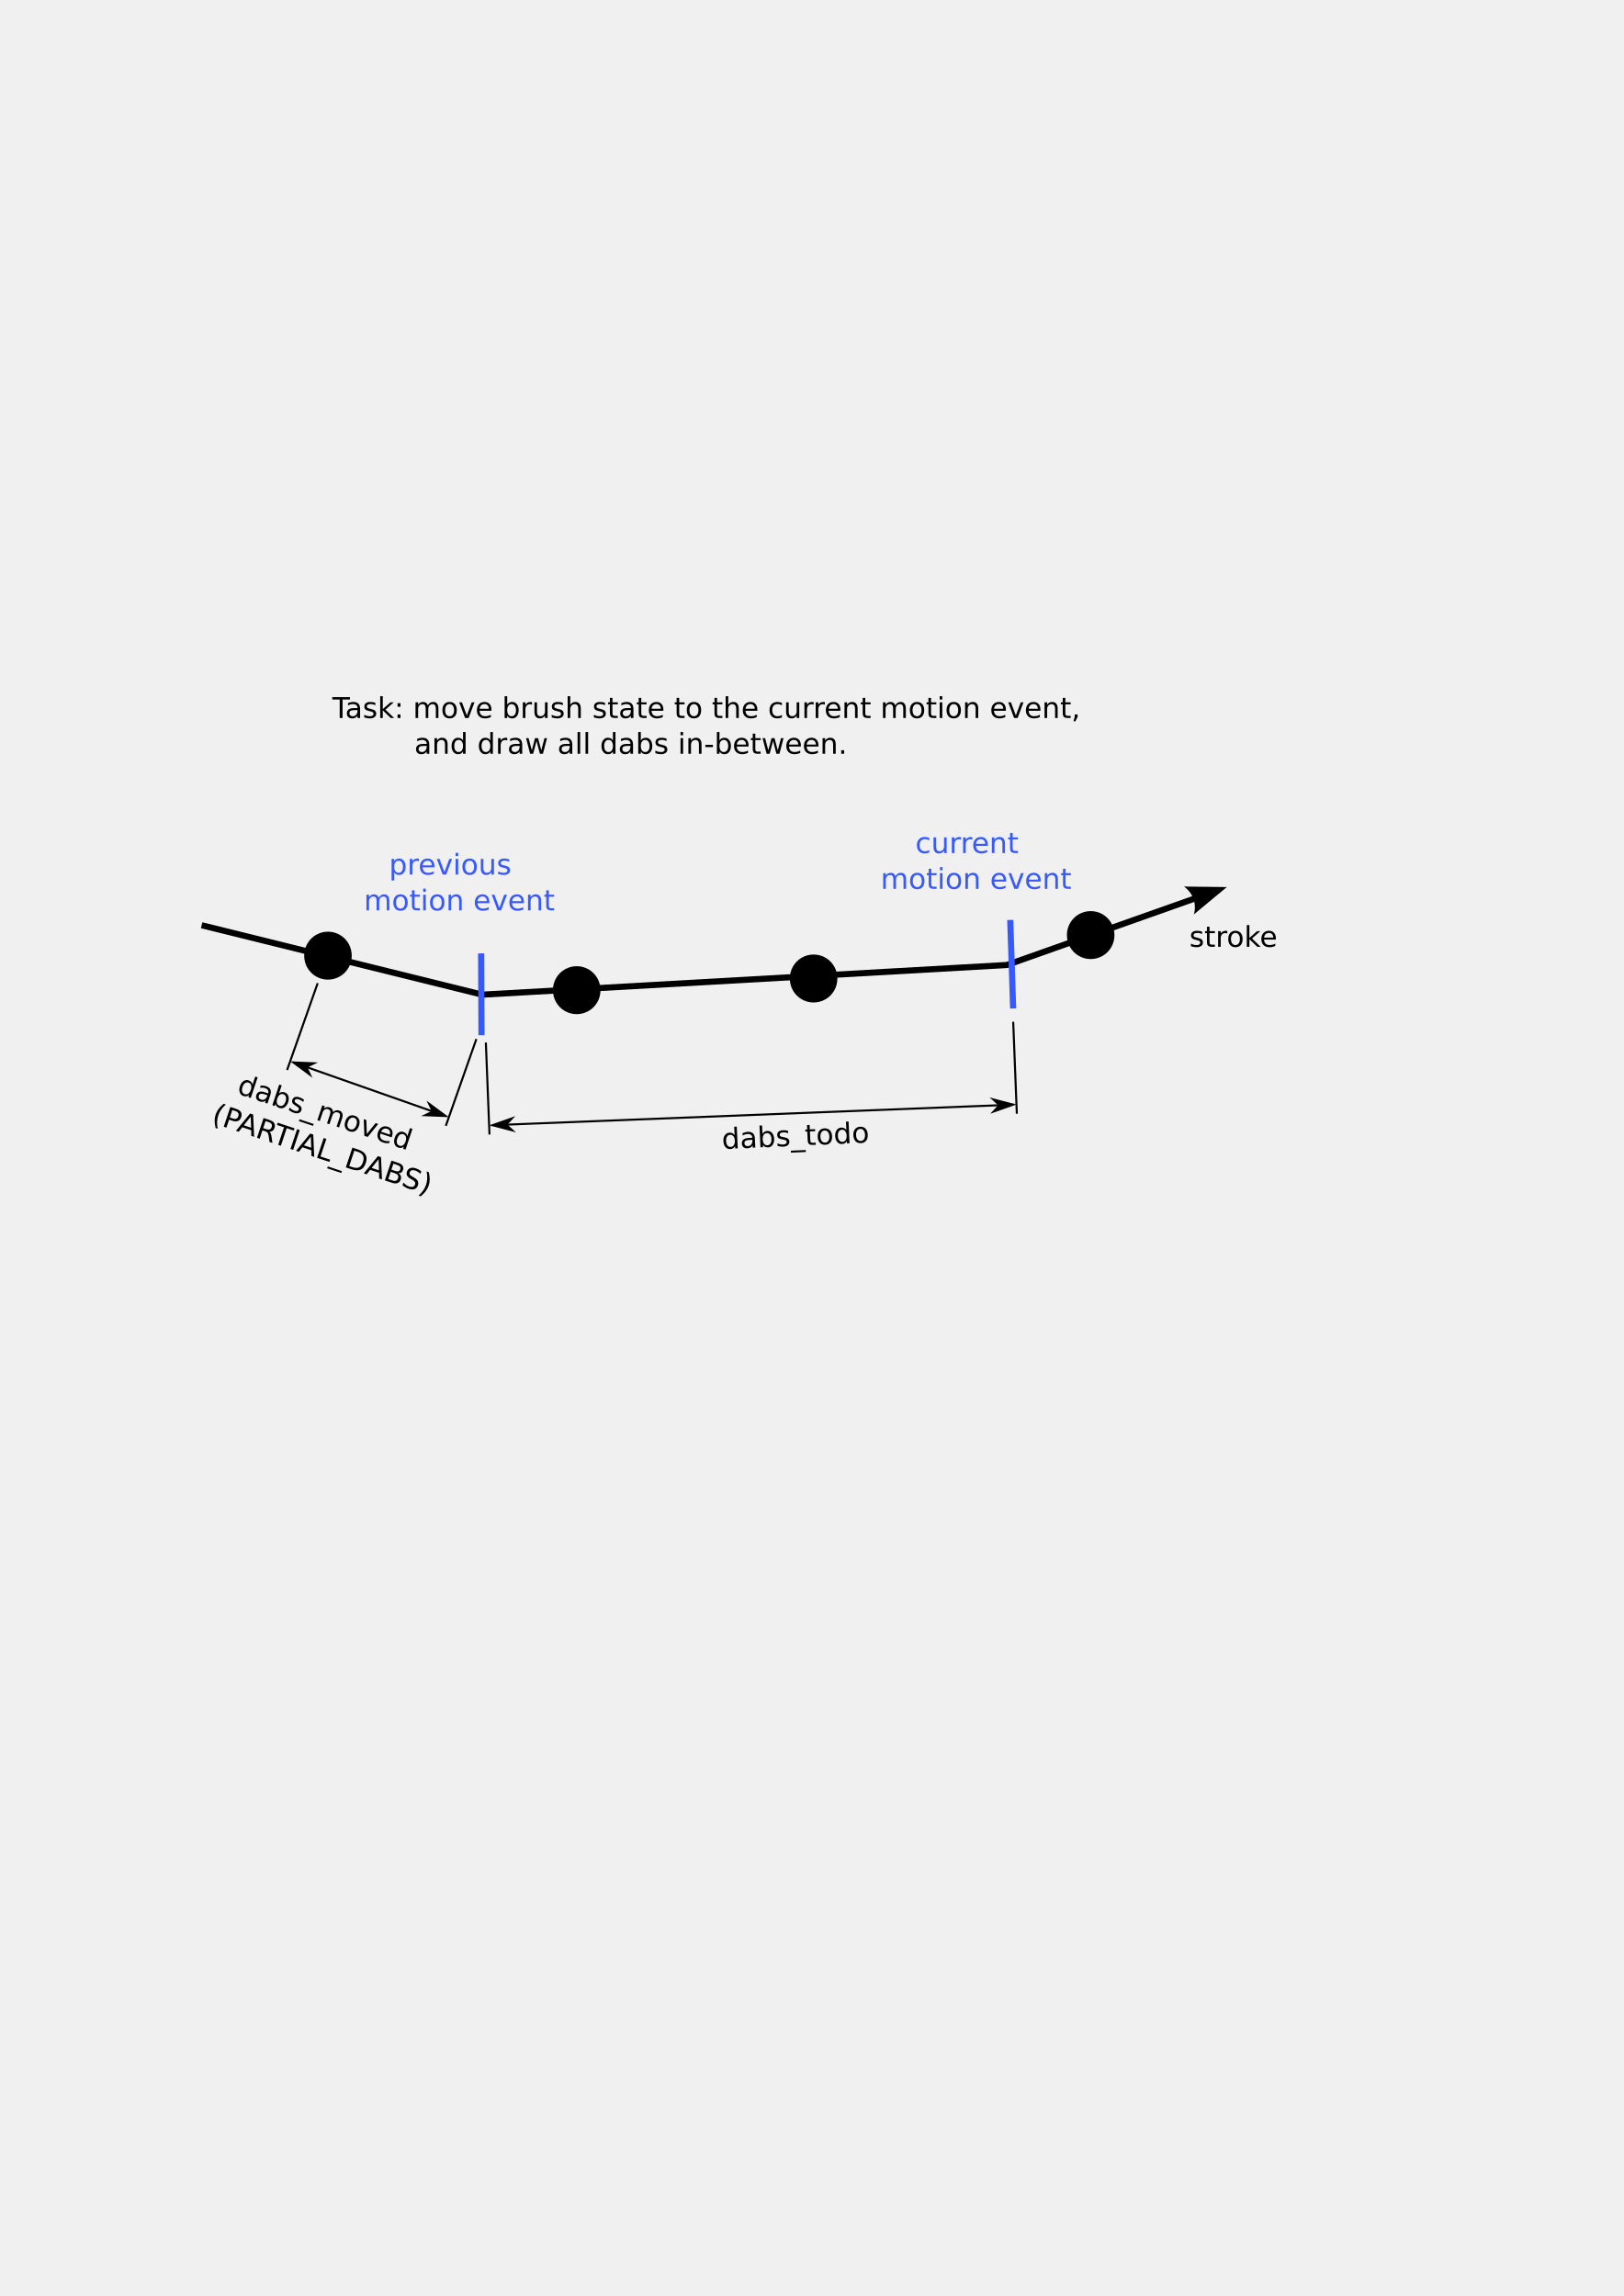
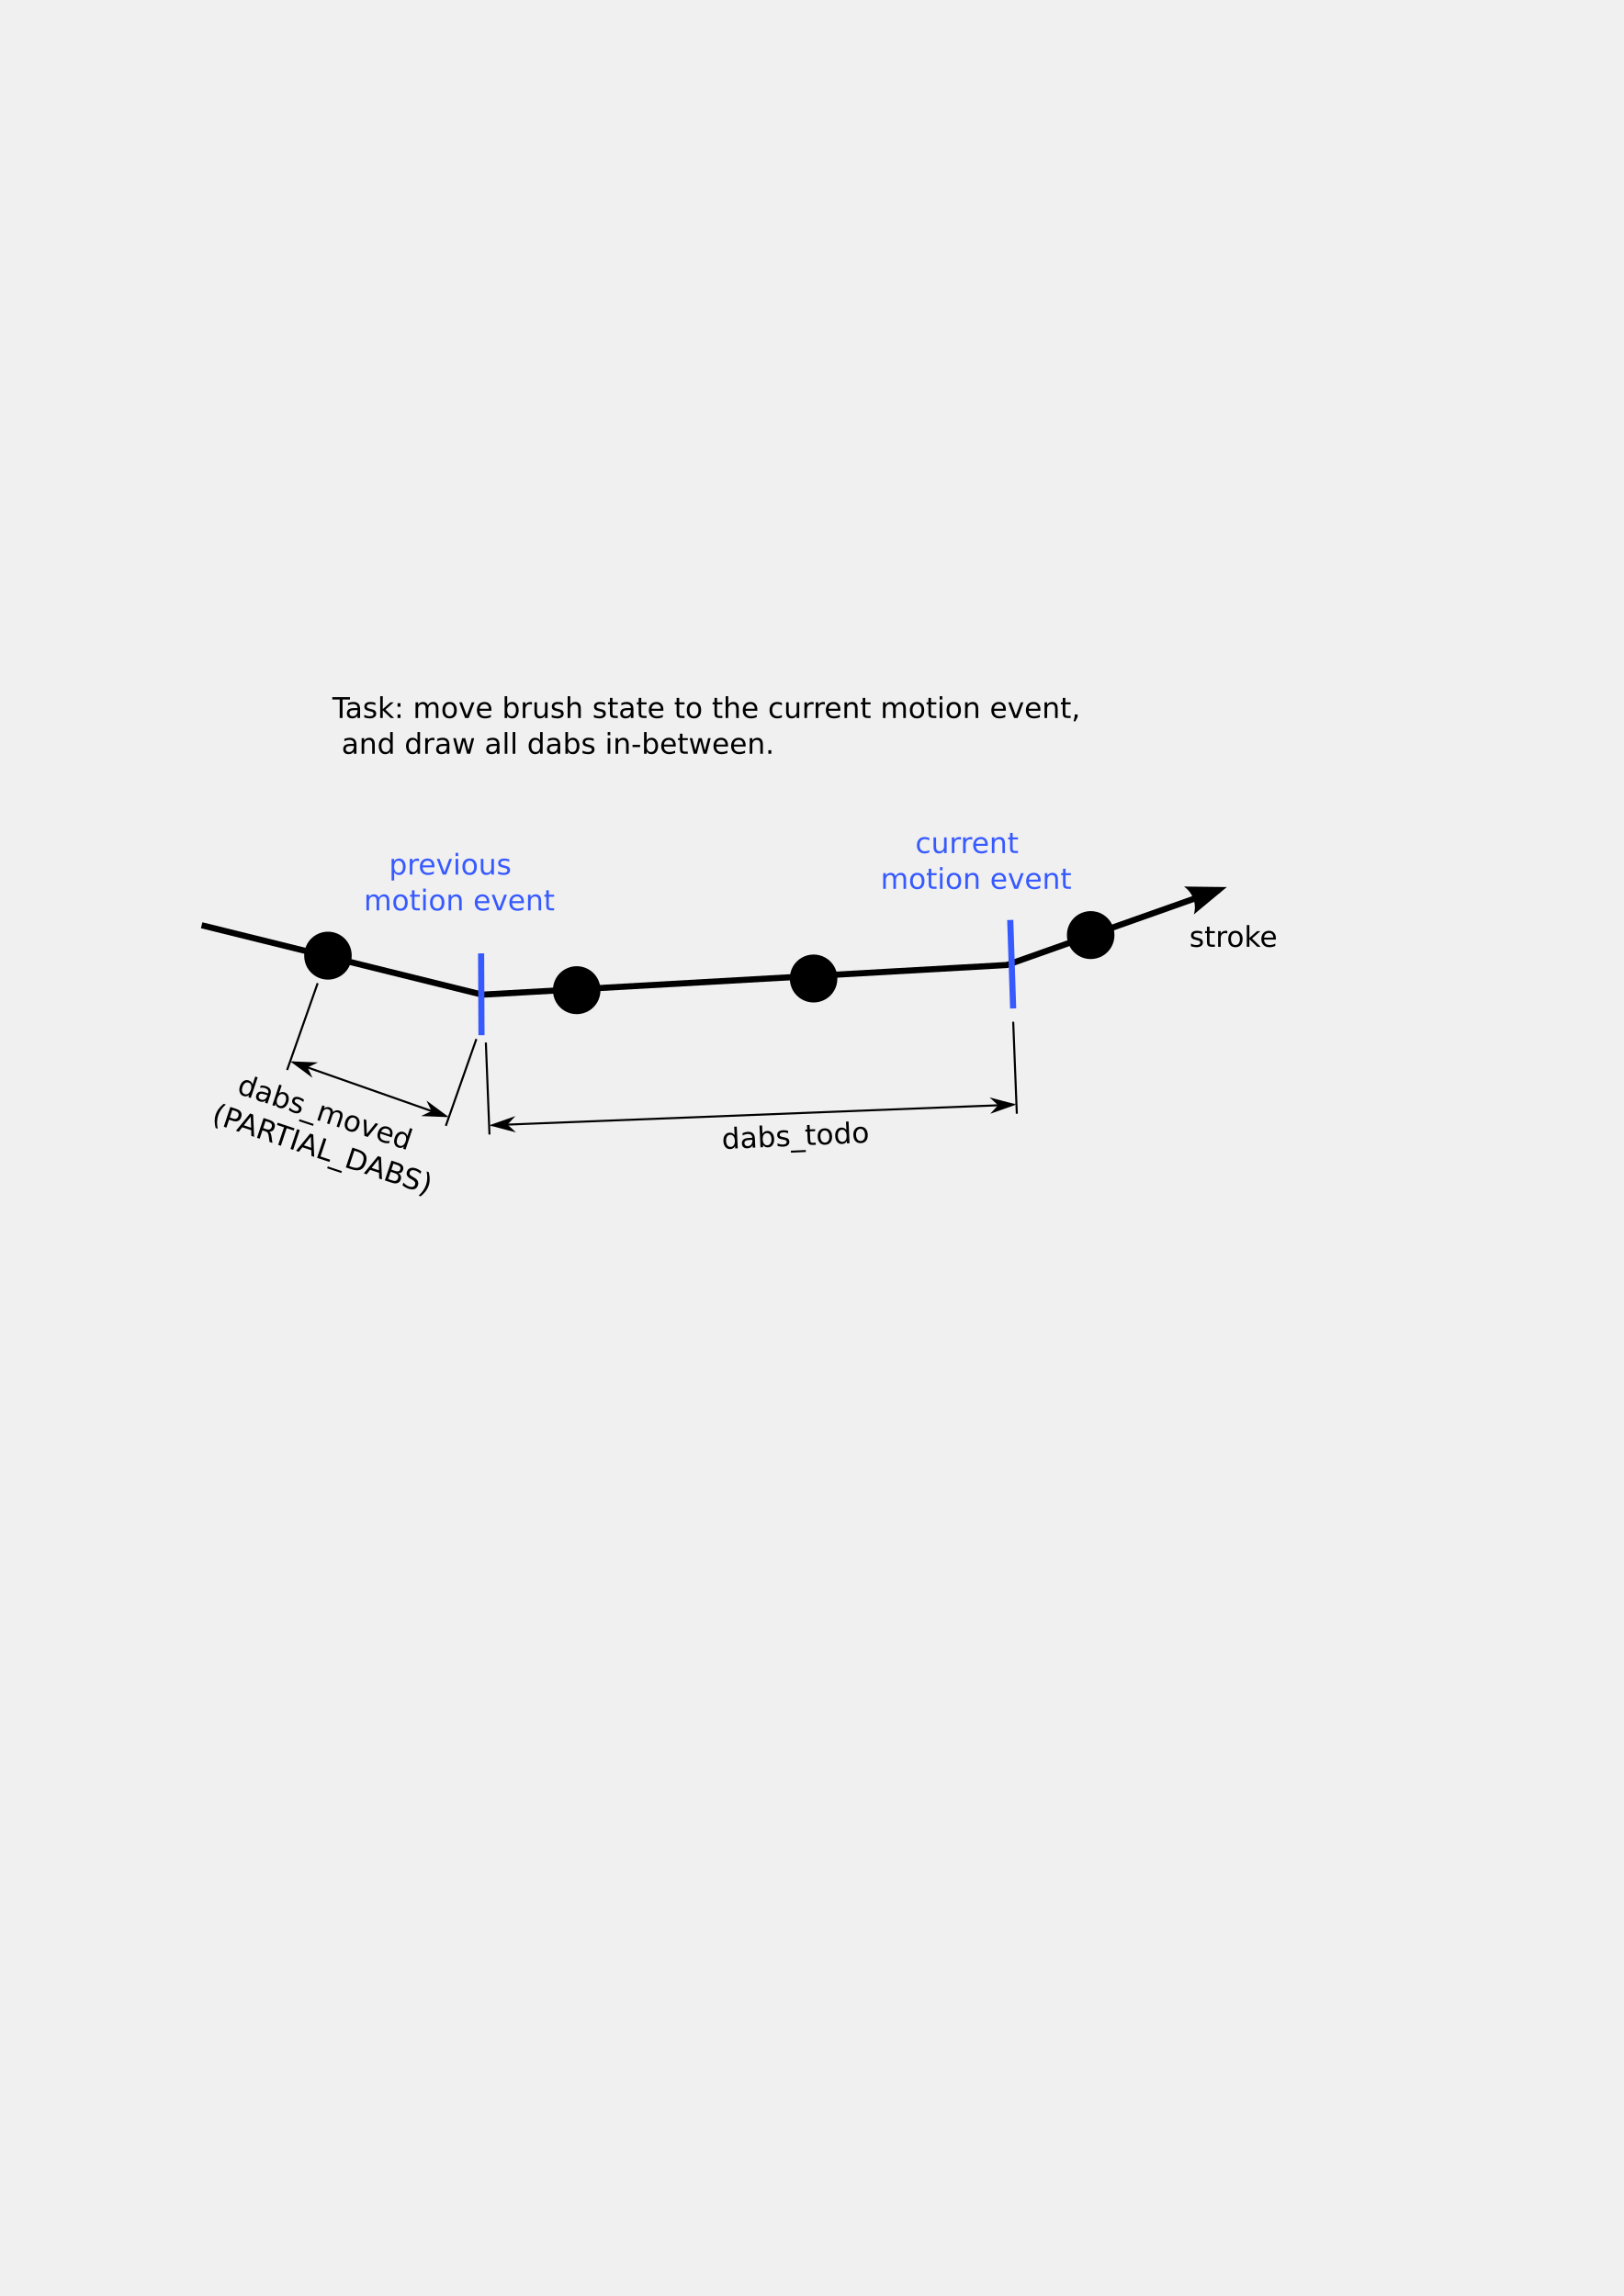
- <svg xmlns="http://www.w3.org/2000/svg" width="210mm" height="297mm" id="svg2" version="1.1">
+ <svg xmlns="http://www.w3.org/2000/svg" id="svg2" width="210mm" height="297mm" version="1.1">
  <defs id="defs4">
-     <marker orient="auto" refY="0.0" refX="0.0" id="Arrow2Mend" style="overflow:visible;">
-       <path id="path3958" style="fill-rule:evenodd;stroke-width:0.625;stroke-linejoin:round;" d="M 8.719,4.034 L -2.207,0.016 L 8.719,-4.002 C 6.973,-1.63 6.983,1.616 8.719,4.034 z " transform="scale(0.6) rotate(180) translate(0,0)" />
+     <marker id="Arrow2Mend" orient="auto" overflow="visible" refX="0" refY="0">
+       <path id="path3958" fill-rule="evenodd" stroke-linejoin="round" stroke-width=".625" d="M 8.719,4.034 L -2.207,0.016 L 8.719,-4.002 C 6.973,-1.63 6.983,1.616 8.719,4.034 z" transform="scale(0.6) rotate(180) translate(0,0)" />
    </marker>
-     <marker orient="auto" refY="0.0" refX="0.0" id="Arrow2Lend" style="overflow:visible;">
-       <path id="path3952" style="fill-rule:evenodd;stroke-width:0.625;stroke-linejoin:round;" d="M 8.719,4.034 L -2.207,0.016 L 8.719,-4.002 C 6.973,-1.63 6.983,1.616 8.719,4.034 z " transform="scale(1.1) rotate(180) translate(1,0)" />
+     <marker id="Arrow2Lend" orient="auto" overflow="visible" refX="0" refY="0">
+       <path id="path3952" fill-rule="evenodd" stroke-linejoin="round" stroke-width=".625" d="M 8.719,4.034 L -2.207,0.016 L 8.719,-4.002 C 6.973,-1.63 6.983,1.616 8.719,4.034 z" transform="scale(1.1) rotate(180) translate(1,0)" />
    </marker>
-     <marker orient="auto" refY="0.0" refX="0.0" id="Arrow1Lend" style="overflow:visible;">
-       <path id="path3934" d="M 0.0,0.0 L 5.0,-5.0 L -12.5,0.0 L 5.0,5.0 L 0.0,0.0 z " style="fill-rule:evenodd;stroke:#000000;stroke-width:1.0pt;" transform="scale(0.8) rotate(180) translate(12.5,0)" />
+     <marker id="Arrow1Lend" orient="auto" overflow="visible" refX="0" refY="0">
+       <path id="path3934" fill-rule="evenodd" stroke="#000" stroke-width="1pt" d="M 0.0,0.0 L 5.0,-5.0 L -12.5,0.0 L 5.0,5.0 L 0.0,0.0 z" transform="scale(0.8) rotate(180) translate(12.5,0)" />
    </marker>
-     <marker orient="auto" refY="0.0" refX="0.0" id="StopL" style="overflow:visible">
-       <path id="path4100" d="M 0.0,5.65 L 0.0,-5.65" style="fill:none;fill-opacity:0.75;fill-rule:evenodd;stroke:#000000;stroke-width:1.0pt" transform="scale(0.8)" />
+     <marker id="StopL" orient="auto" overflow="visible" refX="0" refY="0">
+       <path id="path4100" fill="none" fill-opacity=".75" fill-rule="evenodd" stroke="#000" stroke-width="1pt" d="M 0.0,5.65 L 0.0,-5.65" transform="scale(0.8)" />
    </marker>
-     <marker orient="auto" refY="0.0" refX="0.0" id="CurveOut" style="overflow:visible">
-       <path id="path4118" d="M -5.413,-5.046 C -2.653,-5.046 -0.413,-2.806 -0.413,-0.046 C -0.413,2.714 -2.653,4.954 -5.413,4.954" style="fill:none;fill-rule:evenodd;stroke:#000000;stroke-width:1.0pt" transform="scale(0.6)" />
+     <marker id="CurveOut" orient="auto" overflow="visible" refX="0" refY="0">
+       <path id="path4118" fill="none" fill-rule="evenodd" stroke="#000" stroke-width="1pt" d="M -5.413,-5.046 C -2.653,-5.046 -0.413,-2.806 -0.413,-0.046 C -0.413,2.714 -2.653,4.954 -5.413,4.954" transform="scale(0.6)" />
    </marker>
-     <marker style="overflow:visible" id="DistanceEnd" refX="0.0" refY="0.0" orient="auto">
+     <marker id="DistanceEnd" orient="auto" overflow="visible" refX="0" refY="0">
      <g id="g2301">
-         <path style="fill:none;stroke:#ffffff;stroke-width:1.15;stroke-linecap:square" d="M 0,0 L -2,0" id="path2316" />
-         <path style="fill:#000000;fill-rule:evenodd;stroke:none" d="M 0,0 L -13,4 L -9,0 -13,-4 L 0,0 z " id="path2312" />
-         <path style="fill:none;stroke:#000000;stroke-width:1;stroke-linecap:square" d="M 0,-4 L 0,40" id="path2314" />
+         <path id="path2316" fill="none" stroke="#fff" stroke-linecap="square" stroke-width="1.15" d="M 0,0 L -2,0" />
+         <path id="path2312" fill="#000" fill-rule="evenodd" stroke="none" d="M 0,0 L -13,4 L -9,0 -13,-4 L 0,0 z" />
+         <path id="path2314" fill="none" stroke="#000" stroke-linecap="square" stroke-width="1" d="M 0,-4 L 0,40" />
      </g>
    </marker>
-     <marker style="overflow:visible" id="DistanceStart" refX="0.0" refY="0.0" orient="auto">
+     <marker id="DistanceStart" orient="auto" overflow="visible" refX="0" refY="0">
      <g id="g2300">
-         <path style="fill:none;stroke:#ffffff;stroke-width:1.15;stroke-linecap:square" d="M 0,0 L 2,0" id="path2306" />
-         <path style="fill:#000000;fill-rule:evenodd;stroke:none" d="M 0,0 L 13,4 L 9,0 13,-4 L 0,0 z " id="path2302" />
-         <path style="fill:none;stroke:#000000;stroke-width:1;stroke-linecap:square" d="M 0,-4 L 0,40" id="path2304" />
+         <path id="path2306" fill="none" stroke="#fff" stroke-linecap="square" stroke-width="1.15" d="M 0,0 L 2,0" />
+         <path id="path2302" fill="#000" fill-rule="evenodd" stroke="none" d="M 0,0 L 13,4 L 9,0 13,-4 L 0,0 z" />
+         <path id="path2304" fill="none" stroke="#000" stroke-linecap="square" stroke-width="1" d="M 0,-4 L 0,40" />
      </g>
    </marker>
-     <marker style="overflow:visible" id="DistanceStart-0" refX="0" refY="0" orient="auto">
+     <marker id="DistanceStart-0" orient="auto" overflow="visible" refX="0" refY="0">
      <g id="g2300-8">
-         <path style="fill:none;stroke:#ffffff;stroke-width:1.15;stroke-linecap:square" d="M 0,0 2,0" id="path2306-2" />
-         <path style="fill:#000000;fill-rule:evenodd;stroke:none" d="M 0,0 13,4 9,0 13,-4 0,0 z" id="path2302-3" />
-         <path style="fill:none;stroke:#000000;stroke-width:1;stroke-linecap:square" d="M 0,-4 0,40" id="path2304-2" />
+         <path id="path2306-2" fill="none" stroke="#fff" stroke-linecap="square" stroke-width="1.15" d="M 0,0 2,0" />
+         <path id="path2302-3" fill="#000" fill-rule="evenodd" stroke="none" d="M 0,0 13,4 9,0 13,-4 0,0 z" />
+         <path id="path2304-2" fill="none" stroke="#000" stroke-linecap="square" stroke-width="1" d="M 0,-4 0,40" />
      </g>
    </marker>
-     <marker style="overflow:visible" id="DistanceEnd-8" refX="0" refY="0" orient="auto">
+     <marker id="DistanceEnd-8" orient="auto" overflow="visible" refX="0" refY="0">
      <g id="g2301-4">
-         <path style="fill:none;stroke:#ffffff;stroke-width:1.15;stroke-linecap:square" d="M 0,0 -2,0" id="path2316-6" />
-         <path style="fill:#000000;fill-rule:evenodd;stroke:none" d="M 0,0 -13,4 -9,0 -13,-4 0,0 z" id="path2312-9" />
-         <path style="fill:none;stroke:#000000;stroke-width:1;stroke-linecap:square" d="M 0,-4 0,40" id="path2314-9" />
+         <path id="path2316-6" fill="none" stroke="#fff" stroke-linecap="square" stroke-width="1.15" d="M 0,0 -2,0" />
+         <path id="path2312-9" fill="#000" fill-rule="evenodd" stroke="none" d="M 0,0 -13,4 -9,0 -13,-4 0,0 z" />
+         <path id="path2314-9" fill="none" stroke="#000" stroke-linecap="square" stroke-width="1" d="M 0,-4 0,40" />
      </g>
    </marker>
  </defs>
  <g id="layer1">
-     <path style="fill:none;stroke:#000000;stroke-width:3;stroke-linecap:butt;stroke-linejoin:miter;stroke-miterlimit:4;stroke-opacity:1;stroke-dasharray:none;marker-end:url(#Arrow2Mend)" d="M 98.571,452.362 235.714,486.291 492.139,471.793 595.962,435.043" id="path2985" />
-     <text xml:space="preserve" style="font-size:14px;font-style:normal;font-weight:normal;line-height:125%;letter-spacing:0px;word-spacing:0px;fill:#000000;fill-opacity:1;stroke:none;font-family:Bitstream Vera Sans" x="162.476" y="351.027" id="text2987">
+     <path id="path2985" fill="none" stroke="#000" stroke-dasharray="none" stroke-linecap="butt" stroke-linejoin="miter" stroke-miterlimit="4" stroke-opacity="1" stroke-width="3" marker-end="url(#Arrow2Mend)" d="M 98.571,452.362 235.714,486.291 492.139,471.793 595.962,435.043" />
+     <text id="text2987" x="162.476" y="351.027" fill="#000" fill-opacity="1" stroke="none" font-family="Bitstream Vera Sans" font-size="14" font-style="normal" font-weight="normal" letter-spacing="0" word-spacing="0" xml:space="preserve" style="line-height:125%">
      <tspan id="tspan2989" x="162.476" y="351.027">Task: move brush state to the current motion event,</tspan>
-       <tspan x="162.476" y="368.527" id="tspan2991">         and draw all dabs in-between.</tspan>
+       <tspan id="tspan2991" x="162.476" y="368.527"> and draw all dabs in-between.</tspan>
    </text>
-     <path style="fill:#000000;fill-opacity:1;stroke:none" id="path3040" d="m 336.886,633.654 a 11.617,11.617 0 1 1 -23.233,0 11.617,11.617 0 1 1 23.233,0 z" transform="translate(-43.36477,-149.5533)" />
-     <path style="fill:#000000;fill-opacity:1;stroke:none" id="path3040-2" d="m 336.886,633.654 a 11.617,11.617 0 1 1 -23.233,0 11.617,11.617 0 1 1 23.233,0 z" transform="translate(72.4351,-155.2614)" />
-     <path style="fill:#000000;fill-opacity:1;stroke:none" id="path3040-2-1" d="m 336.886,633.654 a 11.617,11.617 0 1 1 -23.233,0 11.617,11.617 0 1 1 23.233,0 z" transform="translate(207.8822,-176.4895)" />
-     <path style="fill:#800000;stroke:#375aff;stroke-width:3;stroke-linecap:butt;stroke-linejoin:miter;stroke-miterlimit:4;stroke-opacity:1;stroke-dasharray:none;fill-opacity:1;fill-rule:nonzero" d="m 235.179,466.112 0.179,40" id="path3892" />
-     <path style="fill:#000000;fill-opacity:1;stroke:none" id="path3040-2-8" d="m 336.886,633.654 a 11.617,11.617 0 1 1 -23.233,0 11.617,11.617 0 1 1 23.233,0 z" transform="translate(-164.9584,-166.4317)" />
-     <path style="fill:none;stroke:#000000;stroke-width:1;stroke-linecap:butt;stroke-linejoin:miter;stroke-miterlimit:4;stroke-opacity:1;stroke-dasharray:none;marker-start:url(#DistanceStart);marker-mid:none;marker-end:url(#DistanceEnd)" d="M 219.421,546.179 141.838,518.881" id="path3925" />
-     <text xml:space="preserve" style="font-size:14px;font-style:normal;font-weight:normal;text-align:center;line-height:125%;letter-spacing:0px;word-spacing:0px;text-anchor:middle;fill:#000000;fill-opacity:1;stroke:none;font-family:Bitstream Vera Sans" x="338.293" y="470.531" id="text5346" transform="matrix(0.9487119,0.316142,-0.316142,0.9487119,0,0)">
+     <path id="path3040" fill="#000" fill-opacity="1" stroke="none" d="m 336.886,633.654 a 11.617,11.617 0 1 1 -23.233,0 11.617,11.617 0 1 1 23.233,0 z" transform="translate(-43.36477,-149.5533)" />
+     <path id="path3040-2" fill="#000" fill-opacity="1" stroke="none" d="m 336.886,633.654 a 11.617,11.617 0 1 1 -23.233,0 11.617,11.617 0 1 1 23.233,0 z" transform="translate(72.4351,-155.2614)" />
+     <path id="path3040-2-1" fill="#000" fill-opacity="1" stroke="none" d="m 336.886,633.654 a 11.617,11.617 0 1 1 -23.233,0 11.617,11.617 0 1 1 23.233,0 z" transform="translate(207.8822,-176.4895)" />
+     <path id="path3892" fill="maroon" fill-opacity="1" fill-rule="nonzero" stroke="#375aff" stroke-dasharray="none" stroke-linecap="butt" stroke-linejoin="miter" stroke-miterlimit="4" stroke-opacity="1" stroke-width="3" d="m 235.179,466.112 0.179,40" />
+     <path id="path3040-2-8" fill="#000" fill-opacity="1" stroke="none" d="m 336.886,633.654 a 11.617,11.617 0 1 1 -23.233,0 11.617,11.617 0 1 1 23.233,0 z" transform="translate(-164.9584,-166.4317)" />
+     <path id="path3925" fill="none" stroke="#000" stroke-dasharray="none" stroke-linecap="butt" stroke-linejoin="miter" stroke-miterlimit="4" stroke-opacity="1" stroke-width="1" marker-end="url(#DistanceEnd)" marker-mid="none" marker-start="url(#DistanceStart)" d="M 219.421,546.179 141.838,518.881" />
+     <text id="text5346" x="338.293" y="470.531" fill="#000" fill-opacity="1" stroke="none" font-family="Bitstream Vera Sans" font-size="14" font-style="normal" font-weight="normal" letter-spacing="0" text-anchor="middle" transform="matrix(0.9487119,0.316142,-0.316142,0.9487119,0,0)" word-spacing="0" xml:space="preserve" style="text-align:center;line-height:125%">
      <tspan id="tspan5348" x="338.293" y="470.531">dabs_moved</tspan>
-       <tspan x="338.293" y="488.031" id="tspan6298">(PARTIAL_DABS)</tspan>
+       <tspan id="tspan6298" x="338.293" y="488.031">(PARTIAL_DABS)</tspan>
    </text>
-     <path style="fill:none;stroke:#000000;stroke-width:1;stroke-linecap:butt;stroke-linejoin:miter;stroke-miterlimit:4;stroke-opacity:1;stroke-dasharray:none;marker-start:url(#DistanceStart);marker-mid:none;marker-end:url(#DistanceEnd)" d="M 496.871,540.009 239.092,550.168" id="path3925-2" />
-     <path style="fill:none;stroke:#375aff;stroke-width:3;stroke-linecap:butt;stroke-linejoin:miter;stroke-miterlimit:4;stroke-opacity:1;stroke-dasharray:none" d="m 493.83,449.772 1.419,43.269" id="path3892-4" />
-     <text xml:space="preserve" style="font-size:14px;font-style:normal;font-weight:normal;line-height:125%;letter-spacing:0px;word-spacing:0px;fill:#000000;fill-opacity:1;stroke:none;font-family:Bitstream Vera Sans" x="327.121" y="577.24" id="text5416" transform="matrix(0.998966,-0.04546325,0.04546325,0.998966,0,0)">
+     <path id="path3925-2" fill="none" stroke="#000" stroke-dasharray="none" stroke-linecap="butt" stroke-linejoin="miter" stroke-miterlimit="4" stroke-opacity="1" stroke-width="1" marker-end="url(#DistanceEnd)" marker-mid="none" marker-start="url(#DistanceStart)" d="M 496.871,540.009 239.092,550.168" />
+     <path id="path3892-4" fill="none" stroke="#375aff" stroke-dasharray="none" stroke-linecap="butt" stroke-linejoin="miter" stroke-miterlimit="4" stroke-opacity="1" stroke-width="3" d="m 493.83,449.772 1.419,43.269" />
+     <text id="text5416" x="327.121" y="577.24" fill="#000" fill-opacity="1" stroke="none" font-family="Bitstream Vera Sans" font-size="14" font-style="normal" font-weight="normal" letter-spacing="0" transform="matrix(0.998966,-0.04546325,0.04546325,0.998966,0,0)" word-spacing="0" xml:space="preserve" style="line-height:125%">
      <tspan id="tspan5418" x="327.121" y="577.24">dabs_todo</tspan>
    </text>
-     <text xml:space="preserve" style="font-size:14px;font-style:normal;font-weight:normal;text-align:center;line-height:125%;letter-spacing:0px;word-spacing:0px;text-anchor:middle;fill:#375aff;fill-opacity:1;stroke:none;font-family:Bitstream Vera Sans" x="235.658" y="427.583" id="text6260">
+     <text id="text6260" x="235.658" y="427.583" fill="#375aff" fill-opacity="1" stroke="none" font-family="Bitstream Vera Sans" font-size="14" font-style="normal" font-weight="normal" letter-spacing="0" text-anchor="middle" word-spacing="0" xml:space="preserve" style="text-align:center;line-height:125%">
      <tspan id="tspan6262" x="235.658" y="427.583">previous</tspan>
-       <tspan x="235.658" y="445.083" id="tspan6264">motion event</tspan>
+       <tspan id="tspan6264" x="235.658" y="445.083">motion event</tspan>
    </text>
-     <text xml:space="preserve" style="font-size:14px;font-style:normal;font-weight:normal;text-align:center;line-height:125%;letter-spacing:0px;word-spacing:0px;text-anchor:middle;fill:#375aff;fill-opacity:1;stroke:none;font-family:Bitstream Vera Sans" x="488.261" y="417.053" id="text6260-5">
-       <tspan x="488.261" y="417.053" id="tspan6264-9">current</tspan>
-       <tspan x="488.261" y="434.553" id="tspan6294">motion event</tspan>
+     <text id="text6260-5" x="488.261" y="417.053" fill="#375aff" fill-opacity="1" stroke="none" font-family="Bitstream Vera Sans" font-size="14" font-style="normal" font-weight="normal" letter-spacing="0" text-anchor="middle" word-spacing="0" xml:space="preserve" style="text-align:center;line-height:125%">
+       <tspan id="tspan6264-9" x="488.261" y="417.053">current</tspan>
+       <tspan id="tspan6294" x="488.261" y="434.553">motion event</tspan>
    </text>
-     <text xml:space="preserve" style="font-size:14px;font-style:normal;font-weight:normal;line-height:125%;letter-spacing:0px;word-spacing:0px;fill:#000000;fill-opacity:1;stroke:none;font-family:Bitstream Vera Sans" x="581.396" y="462.9" id="text6300">
+     <text id="text6300" x="581.396" y="462.9" fill="#000" fill-opacity="1" stroke="none" font-family="Bitstream Vera Sans" font-size="14" font-style="normal" font-weight="normal" letter-spacing="0" word-spacing="0" xml:space="preserve" style="line-height:125%">
      <tspan id="tspan6302" x="581.396" y="462.9">stroke</tspan>
    </text>
  </g>
</svg>
